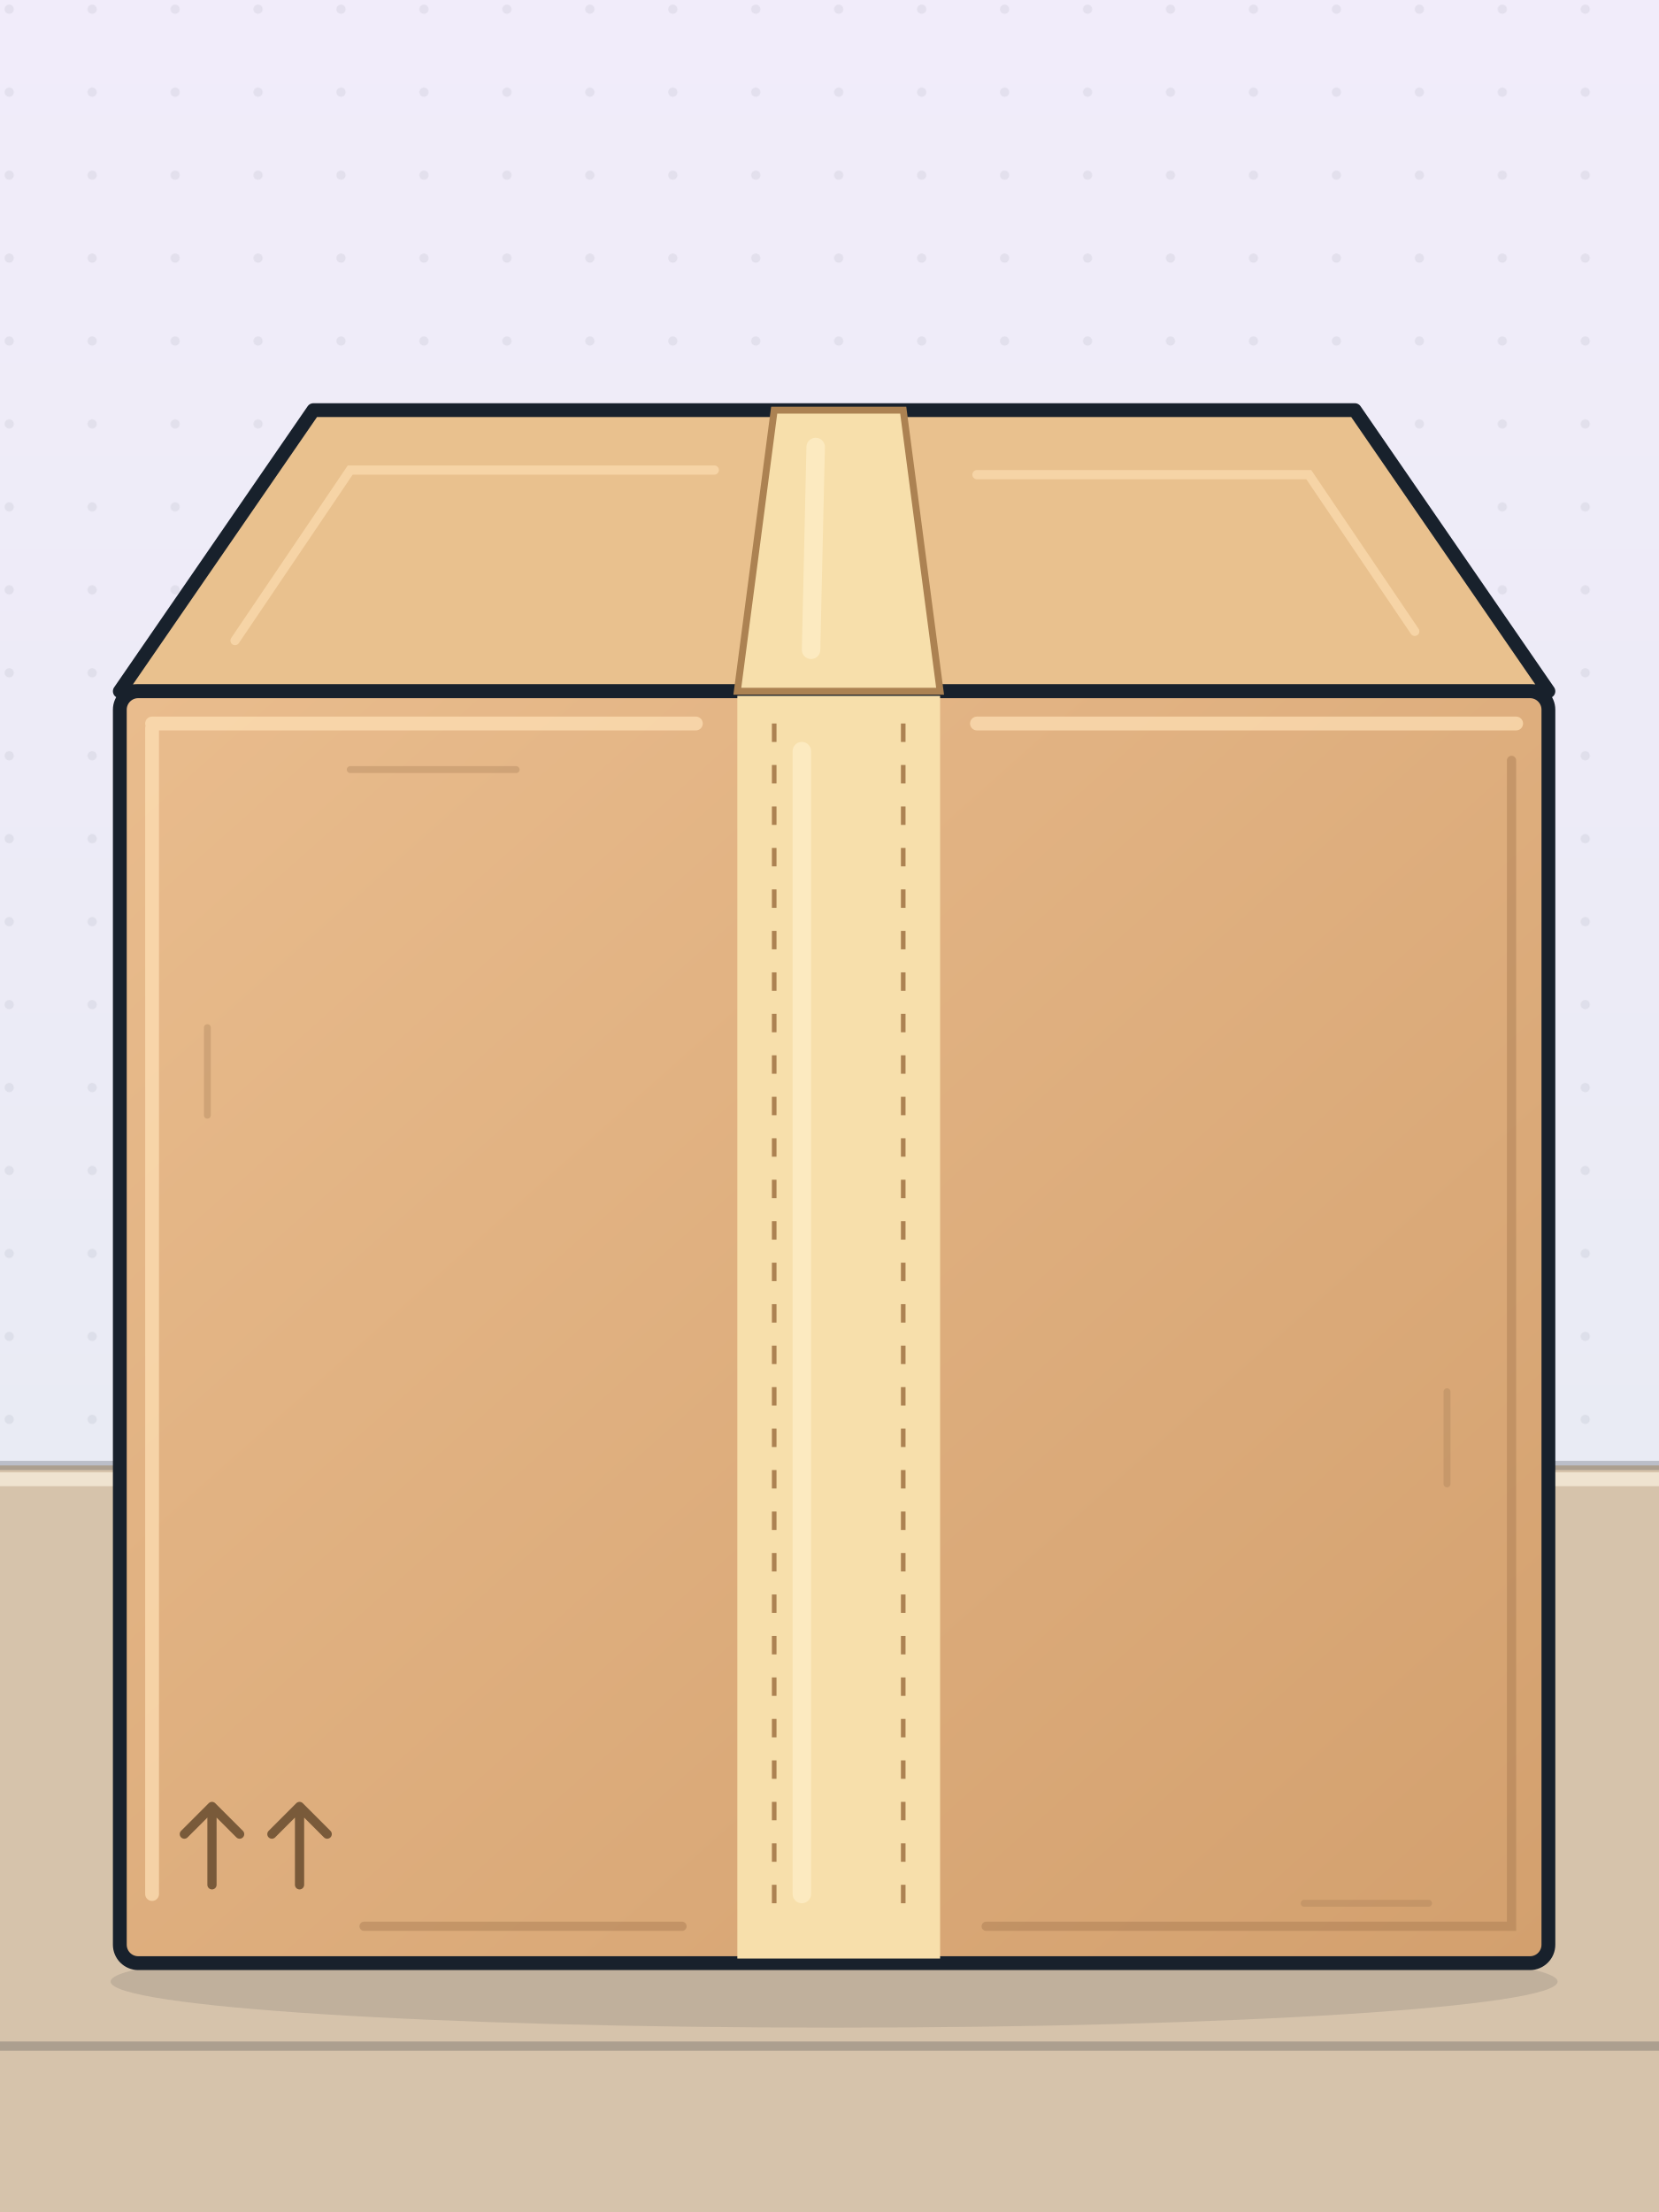
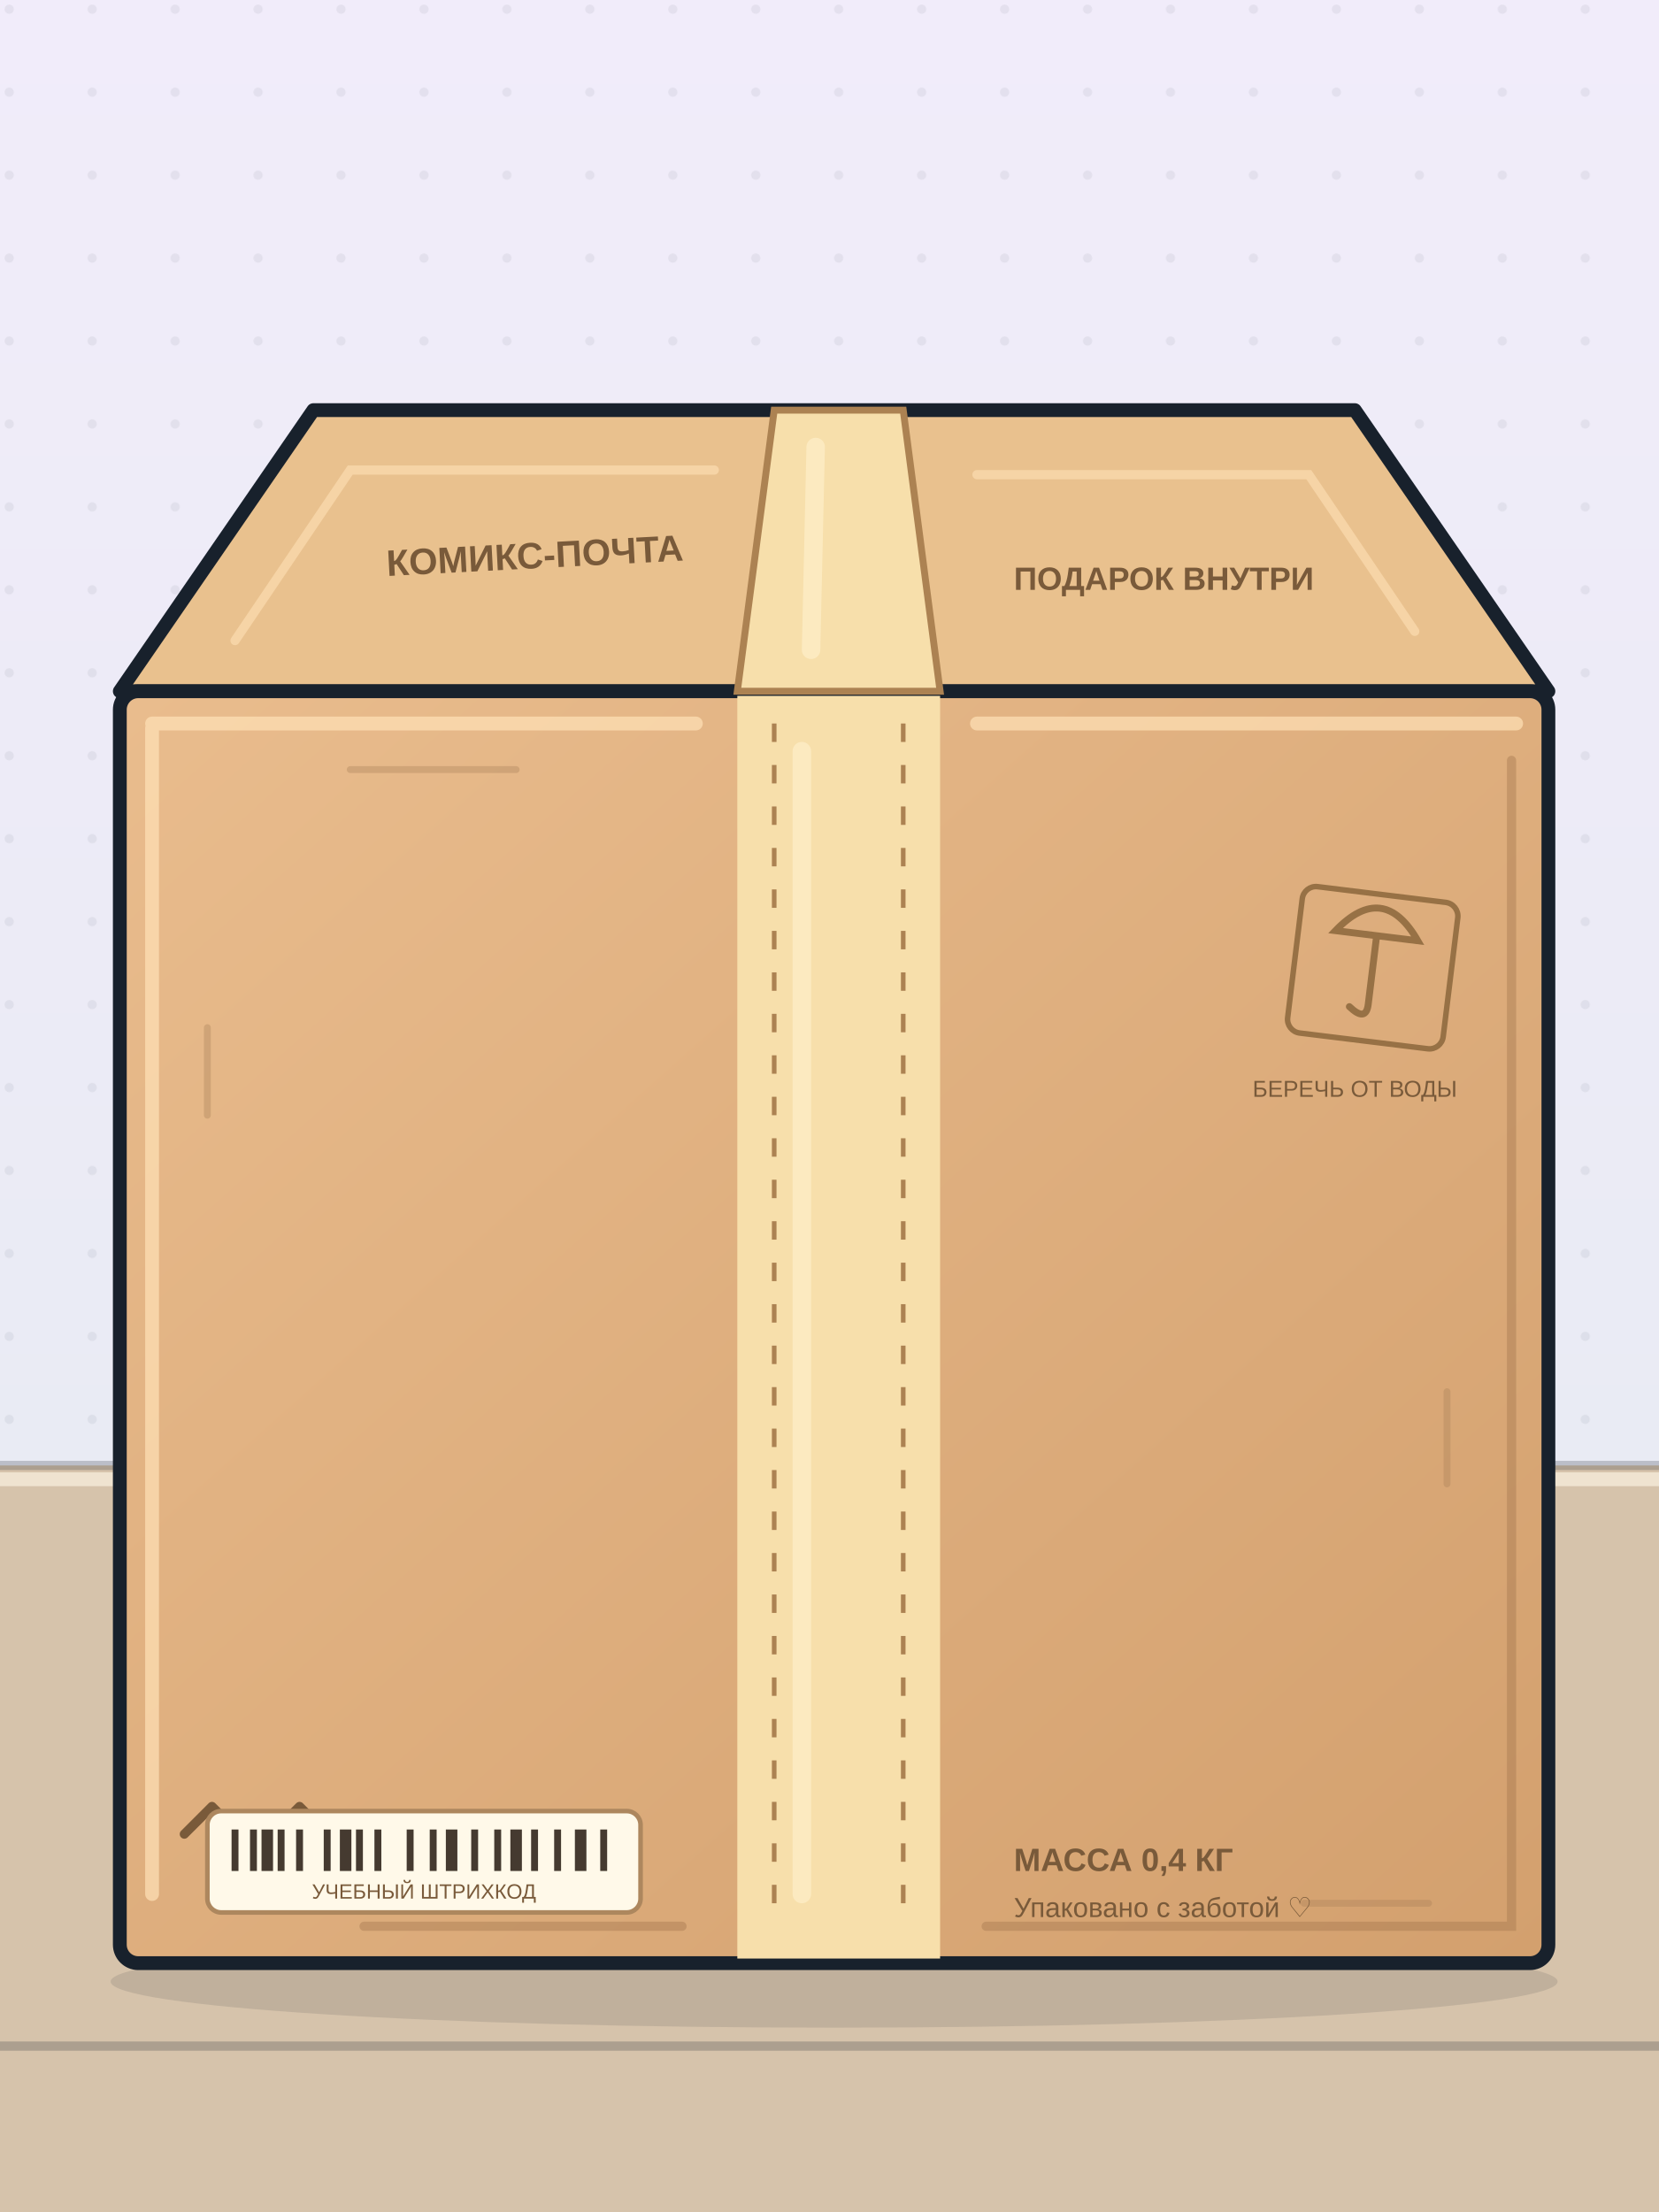
<svg xmlns="http://www.w3.org/2000/svg" width="720" height="960" viewBox="0 0 360 480">
  <defs>
    <pattern id="wall" width="18" height="18" patternUnits="userSpaceOnUse">
      <circle cx="2" cy="2" r="1" fill="#18212c" opacity=".06" />
    </pattern>
    <linearGradient id="cardboard" x2="1" y2="1">
      <stop stop-color="#e9bc8d" />
      <stop offset="1" stop-color="#d3a06e" />
    </linearGradient>
    <linearGradient id="wall-light" x2="0" y2="1">
      <stop stop-color="#f1ecfa" />
      <stop offset="1" stop-color="#e5eaf1" />
    </linearGradient>
  </defs>
  <rect width="360" height="480" fill="url(#wall-light)" />
  <rect width="360" height="318" fill="url(#wall)" />
  <path d="M0 318H360V480H0Z" fill="#d6c3ab" />
  <path d="M0 318H360M0 444H360" stroke="#18212c" stroke-width="2" opacity=".22" />
  <path d="M0 321H360" stroke="#fff9e9" stroke-width="3" opacity=".6" />
  <ellipse cx="181" cy="430" rx="157" ry="10" fill="#18212c" opacity=".12" />
  <path d="M26 150L68 89H294L336 150Z" fill="#e9c18e" stroke="#18212c" stroke-width="3" stroke-linejoin="round" />
  <rect x="26" y="150" width="310" height="276" rx="4" fill="url(#cardboard)" stroke="#18212c" stroke-width="3" />
  <path d="M33 157H151M212 157H329M33 158V411" fill="none" stroke="#ffe1b6" stroke-width="3" stroke-linecap="round" opacity=".7" />
  <path d="M328 165V418H214M148 418H79" fill="none" stroke="#9f744c" stroke-width="2" stroke-linecap="round" opacity=".4" />
  <path d="M168 89H196L204 150H160Z" fill="#f7dfab" stroke="#ac8252" stroke-width="1.5" />
  <path d="M160 151H204V425H160Z" fill="#f7dfab" />
  <path d="M168 157V415M196 157V415" stroke="#ac8252" stroke-width="1" stroke-dasharray="4 5" />
  <path d="M177 97L176 141M174 163V411" stroke="#fff2cf" stroke-width="4" stroke-linecap="round" opacity=".6" />
  <path d="M51 139L76 102H155M212 103H284L307 137" fill="none" stroke="#ffe1b6" stroke-width="2" stroke-linecap="round" opacity=".6" />
  <path d="M76 167H112M45 223V242M314 302V322M283 413H310" stroke="#a77e55" stroke-width="1.5" stroke-linecap="round" opacity=".35" />
  <path d="M46 409V392M40 398L46 392L52 398M65 409V392M59 398L65 392L71 398" fill="none" stroke="#795a3a" stroke-width="2" stroke-linecap="round" stroke-linejoin="round" />
+   <g font-family="system-ui,Arial,sans-serif" fill="#795a3a">
+     <text x="84" y="125" font-size="8" font-weight="800" transform="rotate(-3 84 125)">КОМИКС-ПОЧТА</text>
+     <text x="220" y="128" font-size="7" font-weight="700">ПОДАРОК ВНУТРИ</text>
+     <rect x="45" y="393" width="94" height="22" rx="3" fill="#fff9e9" stroke="#ad875e" />
+     <g stroke="#453a30">
+       <path d="M51 397V406M55 397V406M61 397V406M65 397V406M71 397V406M78 397V406M82 397V406M89 397V406M94 397V406M103 397V406M108 397V406M116 397V406M121 397V406M131 397V406" stroke-width="1.5" />
+       <path d="M58 397V406M75 397V406M98 397V406M112 397V406M126 397V406" stroke-width="2.5" />
+     </g>
+     <text x="92" y="412" text-anchor="middle" font-size="4.5">УЧЕБНЫЙ ШТРИХКОД</text>
+     <text x="220" y="406" font-size="7" font-weight="700">МАССА 0,4 КГ</text>
+     <text x="220" y="416" font-size="6">Упаковано с заботой ♡</text>
+     <g transform="translate(298 209) rotate(7)">
+       <rect x="-17" y="-15" width="34" height="32" rx="3" fill="none" stroke="#977145" stroke-width="1.2" />
+       <path d="M-9-6Q0-18 9-6Z M0-6V9Q0 13-4 10" fill="none" stroke="#977145" stroke-width="1.5" stroke-linecap="round" />
+     </g>
+     <text x="294" y="238" text-anchor="middle" font-size="5">БЕРЕЧЬ ОТ ВОДЫ</text>
+   </g>
</svg>
